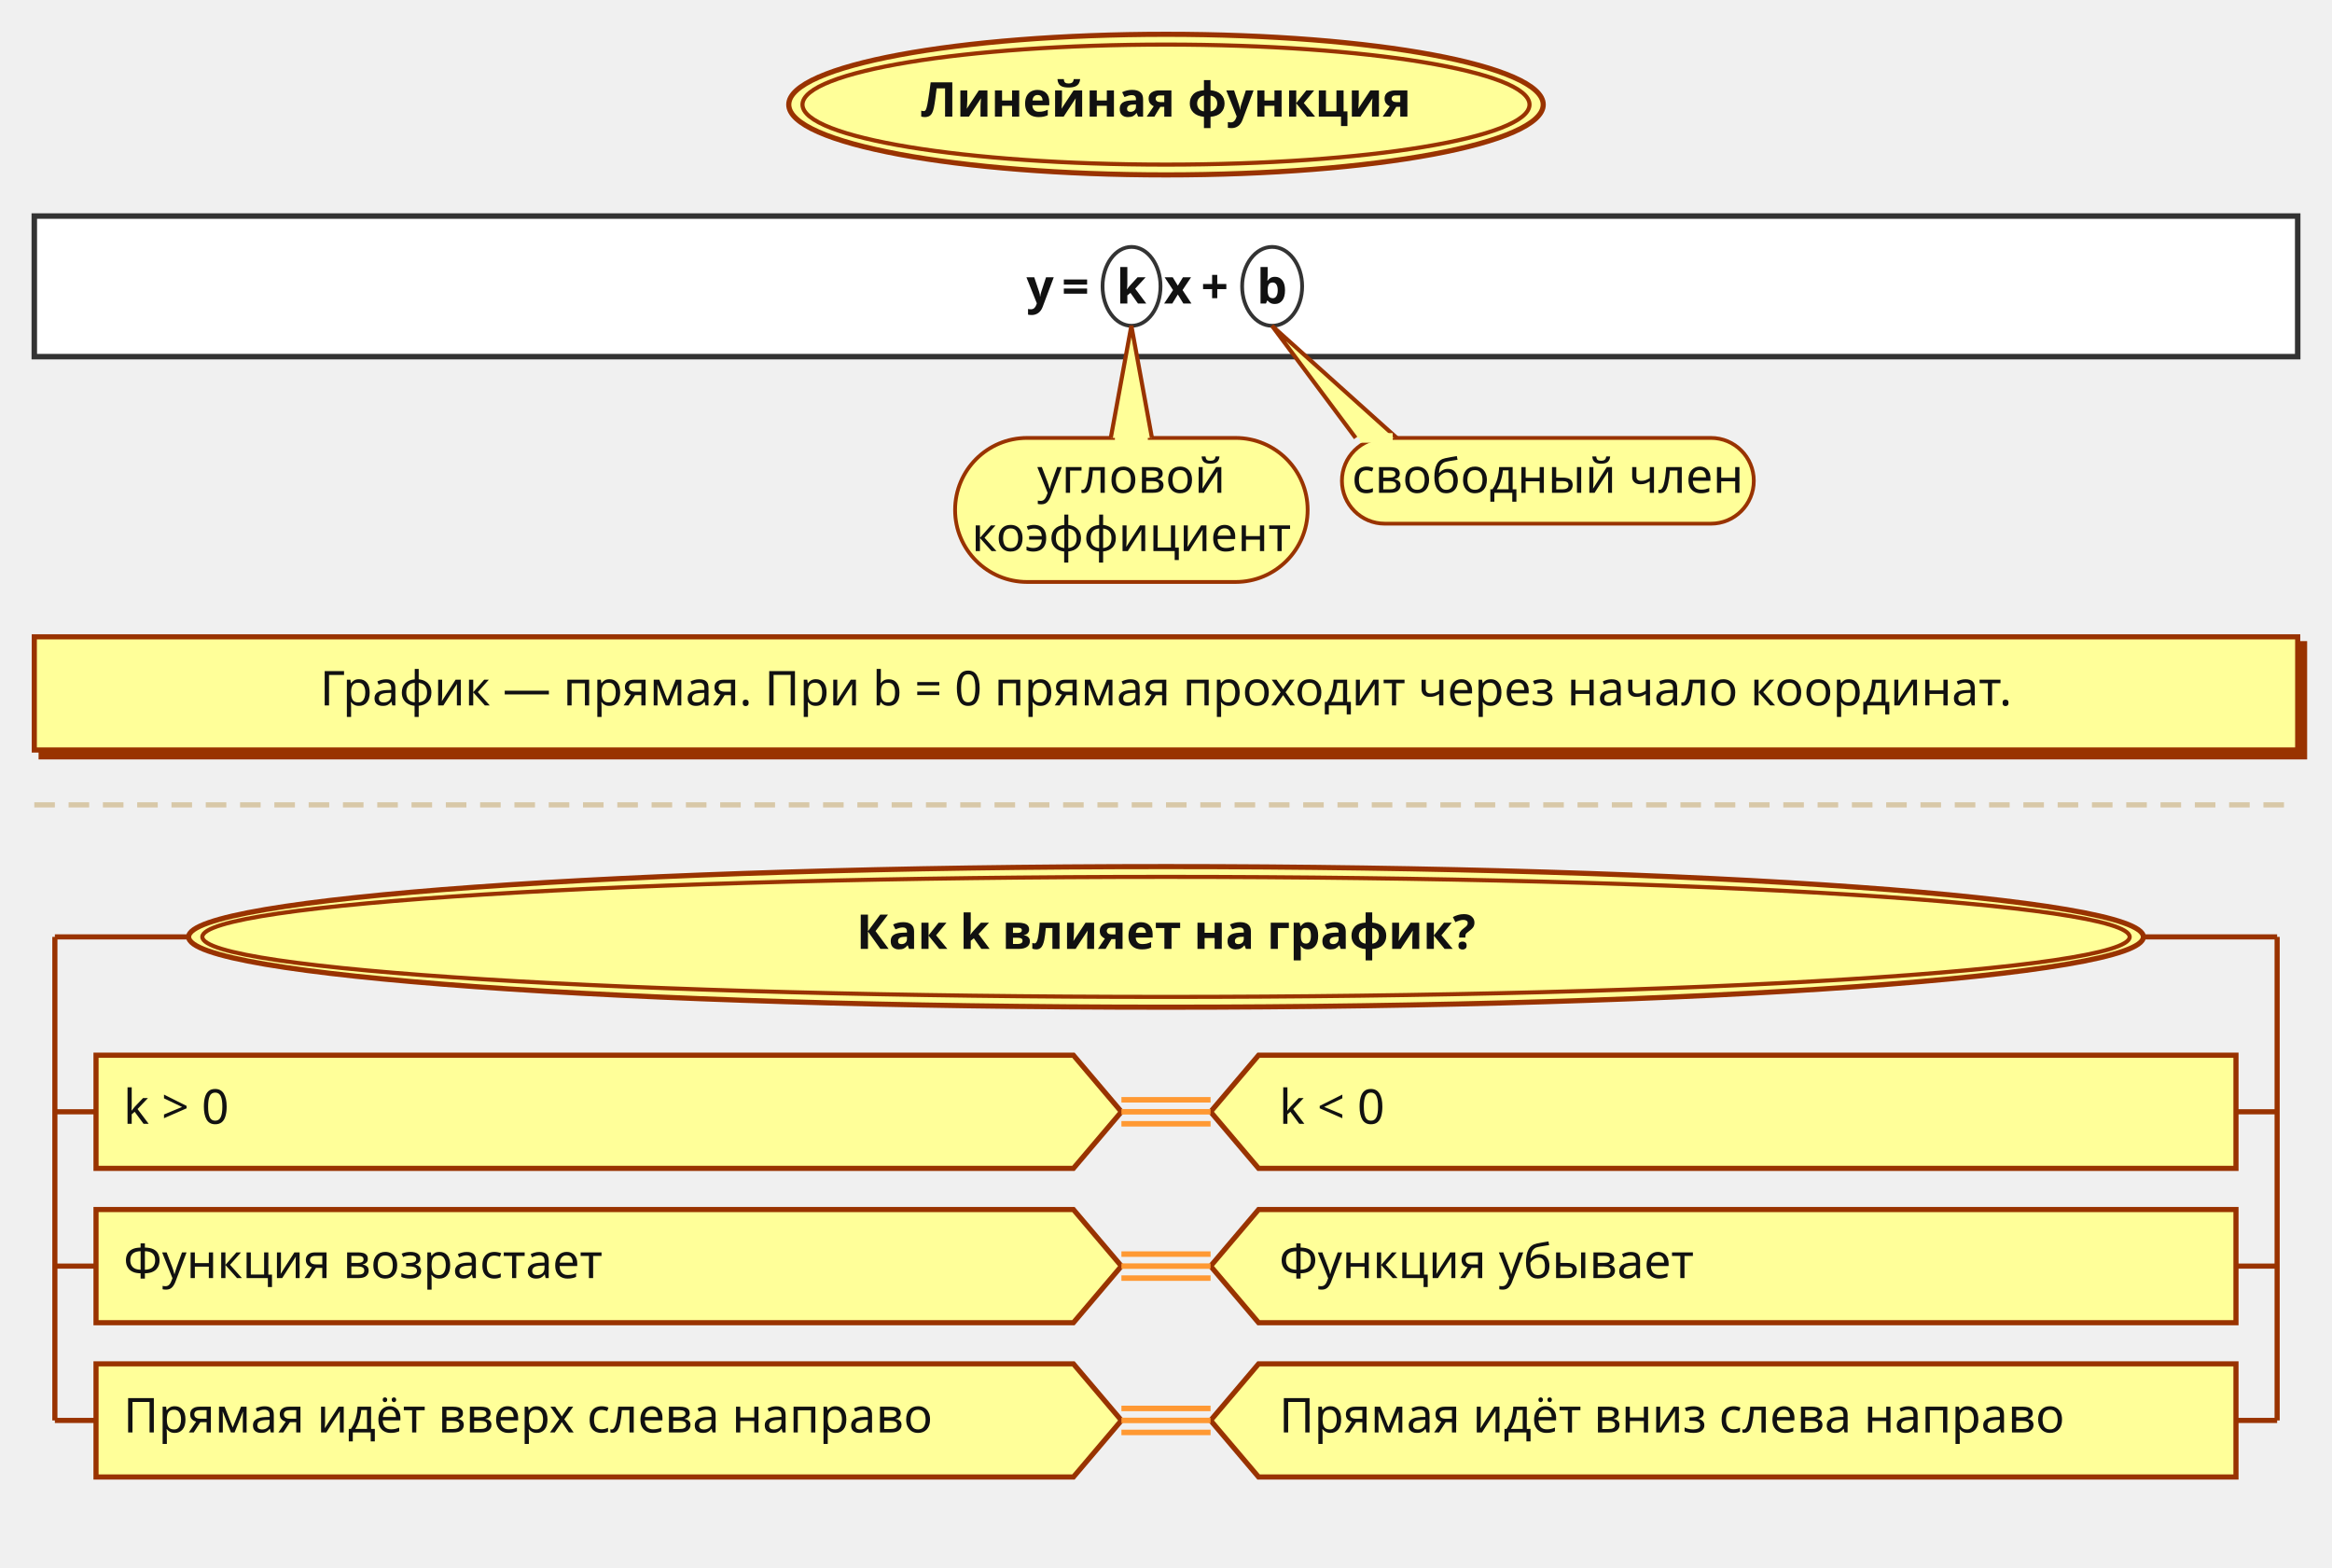
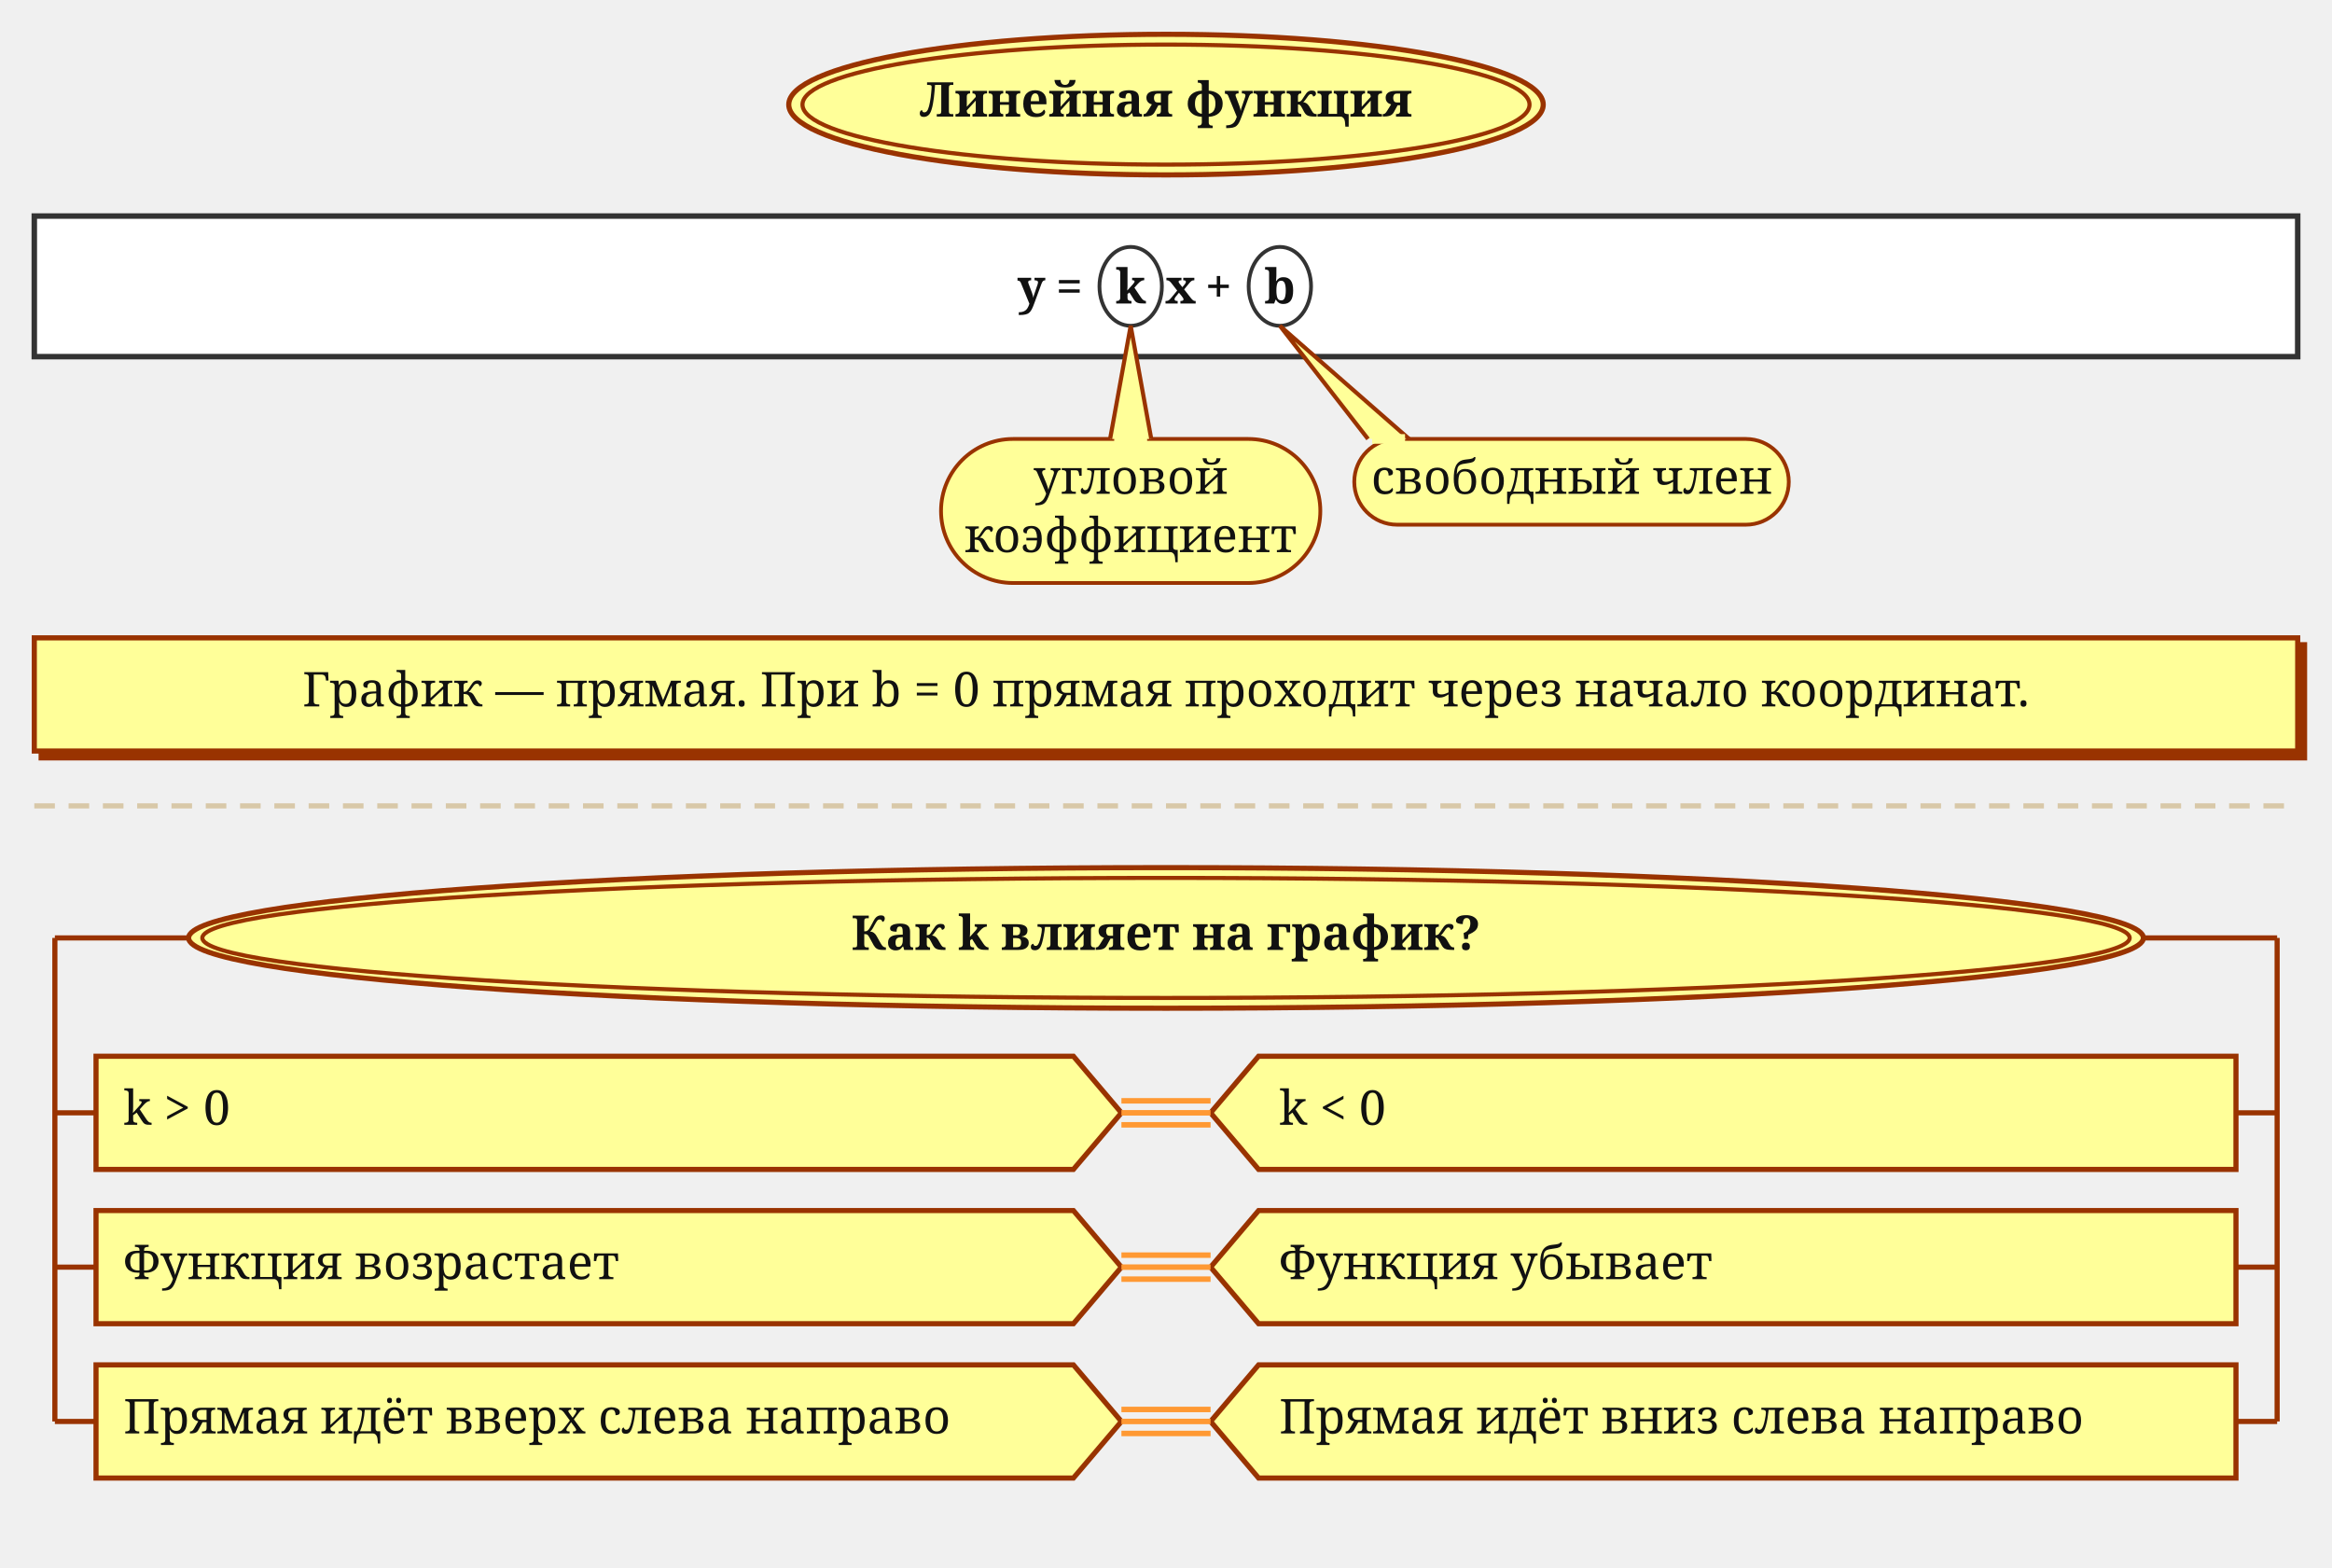
- <svg xmlns="http://www.w3.org/2000/svg" width="680" height="457" viewBox="0 0 680 457" font-family="PT Sans, sans-serif">
+ <svg xmlns="http://www.w3.org/2000/svg" width="680" height="457" viewBox="0 0 680 457" font-family="PT Serif, serif">
  <g transform="translate(0.0,0.0)">
    <ellipse cx="340.0" cy="30.5" rx="110.0" ry="20.5" fill="#FFFF99" stroke="#993300" stroke-width="1.5" />
    <ellipse cx="340.0" cy="30.5" rx="106.0" ry="17.5" fill="none" stroke="#993300" stroke-width="1.2" />
    <text x="340.0" y="34.0" font-size="14" text-anchor="middle" font-weight="bold" fill="#111">Линейная функция</text>
    <g transform="translate(10.0,63.0)">
      <rect x="0.0" y="0.0" width="660.0" height="41.0" rx="0" fill="#FFFFFF" stroke="#333333" stroke-width="1.6" />
-       <text x="289.3" y="25.5" font-size="14" text-anchor="start" font-weight="bold" fill="#111">y</text>
-       <text x="296.0" y="25.5" font-size="14" text-anchor="start" font-weight="bold" fill="#111"> </text>
-       <text x="299.6" y="25.5" font-size="14" text-anchor="start" font-weight="bold" fill="#111">=</text>
-       <text x="306.9" y="25.5" font-size="14" text-anchor="start" font-weight="bold" fill="#111"> </text>
-       <rect x="311.5" y="9.0" width="16.9" height="23.0" rx="11.5" fill="#fff" stroke="#333333" stroke-width="1.1" />
-       <text x="319.9" y="25.5" font-size="14" text-anchor="middle" font-weight="bold" fill="#111">k</text>
-       <text x="329.4" y="25.5" font-size="14" text-anchor="start" font-weight="bold" fill="#111">x</text>
-       <text x="336.7" y="25.5" font-size="14" text-anchor="start" font-weight="bold" fill="#111"> </text>
-       <text x="340.2" y="25.5" font-size="14" text-anchor="start" font-weight="bold" fill="#111">+</text>
-       <text x="347.6" y="25.5" font-size="14" text-anchor="start" font-weight="bold" fill="#111"> </text>
-       <rect x="352.2" y="9.0" width="17.5" height="23.0" rx="11.5" fill="#fff" stroke="#333333" stroke-width="1.1" />
-       <text x="360.9" y="25.5" font-size="14" text-anchor="middle" font-weight="bold" fill="#111">b</text>
-       <rect x="268.5" y="64.7" width="102.8" height="42.0" rx="21" fill="#FFFF99" stroke="#993300" stroke-width="1.1" />
+       <text x="286.7" y="25.5" font-size="14" text-anchor="start" font-weight="bold" fill="#111">y</text>
+       <text x="294.1" y="25.5" font-size="14" text-anchor="start" font-weight="bold" fill="#111"> </text>
+       <text x="297.9" y="25.5" font-size="14" text-anchor="start" font-weight="bold" fill="#111">=</text>
+       <text x="305.8" y="25.5" font-size="14" text-anchor="start" font-weight="bold" fill="#111"> </text>
+       <rect x="310.6" y="9.0" width="18.2" height="23.0" rx="11.5" fill="#fff" stroke="#333333" stroke-width="1.1" />
+       <text x="319.7" y="25.5" font-size="14" text-anchor="middle" font-weight="bold" fill="#111">k</text>
+       <text x="329.7" y="25.5" font-size="14" text-anchor="start" font-weight="bold" fill="#111">x</text>
+       <text x="337.6" y="25.5" font-size="14" text-anchor="start" font-weight="bold" fill="#111"> </text>
+       <text x="341.4" y="25.5" font-size="14" text-anchor="start" font-weight="bold" fill="#111">+</text>
+       <text x="349.3" y="25.5" font-size="14" text-anchor="start" font-weight="bold" fill="#111"> </text>
+       <rect x="354.1" y="9.0" width="18.2" height="23.0" rx="11.5" fill="#fff" stroke="#333333" stroke-width="1.1" />
+       <text x="363.2" y="25.5" font-size="14" text-anchor="middle" font-weight="bold" fill="#111">b</text>
+       <rect x="264.4" y="65.0" width="110.6" height="42.0" rx="21" fill="#FFFF99" stroke="#993300" stroke-width="1.1" />
      <g data-k="tail">
-         <path d="M313.9,64.7L319.9,32.0L325.9,64.7" fill="#FFFF99" stroke="#993300" stroke-width="1.2" />
-         <line x1="315.1" y1="64.7" x2="324.7" y2="64.7" stroke="#FFFF99" stroke-width="2.8" />
+         <path d="M313.7,65.0L319.7,32.0L325.7,65.0" fill="#FFFF99" stroke="#993300" stroke-width="1.2" />
+         <line x1="314.9" y1="65.0" x2="324.5" y2="65.0" stroke="#FFFF99" stroke-width="2.8" />
      </g>
-       <text x="319.9" y="80.7" font-size="14" text-anchor="middle" fill="#111">угловой</text>
-       <text x="319.9" y="97.7" font-size="14" text-anchor="middle" fill="#111">коэффициент</text>
-       <rect x="381.3" y="64.7" width="120.1" height="25.0" rx="12.5" fill="#FFFF99" stroke="#993300" stroke-width="1.1" />
+       <text x="319.7" y="81.0" font-size="14" text-anchor="middle" fill="#111">угловой</text>
+       <text x="319.7" y="98.0" font-size="14" text-anchor="middle" fill="#111">коэффициент</text>
+       <rect x="384.9" y="65.0" width="126.7" height="25.0" rx="12.5" fill="#FFFF99" stroke="#993300" stroke-width="1.1" />
      <g data-k="tail">
-         <path d="M385.3,64.7L360.9,32.0L397.3,64.7" fill="#FFFF99" stroke="#993300" stroke-width="1.2" />
-         <line x1="386.5" y1="64.7" x2="396.1" y2="64.7" stroke="#FFFF99" stroke-width="2.8" />
+         <path d="M388.9,65.0L363.2,32.0L400.9,65.0" fill="#FFFF99" stroke="#993300" stroke-width="1.2" />
+         <line x1="390.1" y1="65.0" x2="399.7" y2="65.0" stroke="#FFFF99" stroke-width="2.8" />
      </g>
-       <text x="441.3" y="80.7" font-size="14" text-anchor="middle" fill="#111">свободный член</text>
+       <text x="448.3" y="81.0" font-size="14" text-anchor="middle" fill="#111">свободный член</text>
    </g>
    <g class="memo">
-       <rect x="12.0" y="187.7" width="660.0" height="33.0" rx="0" fill="#993300" stroke="#993300" stroke-width="1.5" />
-       <rect x="10.0" y="185.7" width="660.0" height="33.0" rx="0" fill="#FFFF99" stroke="#993300" stroke-width="1.5" />
+       <rect x="12.0" y="188.0" width="660.0" height="33.0" rx="0" fill="#993300" stroke="#993300" stroke-width="1.5" />
+       <rect x="10.0" y="186.0" width="660.0" height="33.0" rx="0" fill="#FFFF99" stroke="#993300" stroke-width="1.5" />
      <g class="memo-t">
-         <text x="340.0" y="205.7" font-size="14" text-anchor="middle" fill="#111">График — прямая. При b = 0 прямая проходит через начало координат.</text>
+         <text x="340.0" y="206.0" font-size="14" text-anchor="middle" fill="#111">График — прямая. При b = 0 прямая проходит через начало координат.</text>
      </g>
    </g>
  </g>
-   <line x1="10.0" y1="234.7" x2="670.0" y2="234.7" stroke="#D8C8A8" stroke-width="1.5" stroke-dasharray="6 4" />
-   <g transform="translate(0.0,242.7)">
+   <line x1="10.0" y1="235.0" x2="670.0" y2="235.0" stroke="#D8C8A8" stroke-width="1.5" stroke-dasharray="6 4" />
+   <g transform="translate(0.0,243.0)">
    <ellipse cx="340.0" cy="30.5" rx="285.0" ry="20.5" fill="#FFFF99" stroke="#993300" stroke-width="1.5" />
    <ellipse cx="340.0" cy="30.5" rx="281.0" ry="17.5" fill="none" stroke="#993300" stroke-width="1.2" />
    <text x="340.0" y="34.0" font-size="14" text-anchor="middle" font-weight="bold" fill="#111">Как k влияет на график?</text>
    <path d="M28.0,65.0H313.0L327.0,81.5L313.0,98.0H28.0Z" fill="#FFFF99" stroke="#993300" stroke-width="1.5" />
    <g class="memo">
      <g class="memo-t">
        <text x="36.0" y="85.0" font-size="14" text-anchor="start" fill="#111">k &gt; 0</text>
      </g>
    </g>
    <path d="M367.0,65.0H652.0V98.0H367.0L353.0,81.5Z" fill="#FFFF99" stroke="#993300" stroke-width="1.5" />
    <g class="memo">
      <g class="memo-t">
        <text x="373.0" y="85.0" font-size="14" text-anchor="start" fill="#111">k &lt; 0</text>
      </g>
    </g>
    <line x1="327.0" y1="78.0" x2="353.0" y2="78.0" stroke="#FF9933" stroke-width="1.6" />
    <line x1="327.0" y1="81.5" x2="353.0" y2="81.5" stroke="#FF9933" stroke-width="1.6" />
    <line x1="327.0" y1="85.0" x2="353.0" y2="85.0" stroke="#FF9933" stroke-width="1.6" />
    <path d="M28.0,110.0H313.0L327.0,126.5L313.0,143.0H28.0Z" fill="#FFFF99" stroke="#993300" stroke-width="1.5" />
    <g class="memo">
      <g class="memo-t">
        <text x="36.0" y="130.0" font-size="14" text-anchor="start" fill="#111">Функция возрастает</text>
      </g>
    </g>
    <path d="M367.0,110.0H652.0V143.0H367.0L353.0,126.5Z" fill="#FFFF99" stroke="#993300" stroke-width="1.5" />
    <g class="memo">
      <g class="memo-t">
        <text x="373.0" y="130.0" font-size="14" text-anchor="start" fill="#111">Функция убывает</text>
      </g>
    </g>
    <line x1="327.0" y1="123.0" x2="353.0" y2="123.0" stroke="#FF9933" stroke-width="1.6" />
    <line x1="327.0" y1="126.5" x2="353.0" y2="126.5" stroke="#FF9933" stroke-width="1.6" />
    <line x1="327.0" y1="130.0" x2="353.0" y2="130.0" stroke="#FF9933" stroke-width="1.6" />
    <path d="M28.0,155.0H313.0L327.0,171.5L313.0,188.0H28.0Z" fill="#FFFF99" stroke="#993300" stroke-width="1.5" />
    <g class="memo">
      <g class="memo-t">
        <text x="36.0" y="175.0" font-size="14" text-anchor="start" fill="#111">Прямая идёт вверх слева направо</text>
      </g>
    </g>
    <path d="M367.0,155.0H652.0V188.0H367.0L353.0,171.5Z" fill="#FFFF99" stroke="#993300" stroke-width="1.5" />
    <g class="memo">
      <g class="memo-t">
        <text x="373.0" y="175.0" font-size="14" text-anchor="start" fill="#111">Прямая идёт вниз слева направо</text>
      </g>
    </g>
    <line x1="327.0" y1="168.0" x2="353.0" y2="168.0" stroke="#FF9933" stroke-width="1.6" />
    <line x1="327.0" y1="171.5" x2="353.0" y2="171.5" stroke="#FF9933" stroke-width="1.6" />
    <line x1="327.0" y1="175.0" x2="353.0" y2="175.0" stroke="#FF9933" stroke-width="1.6" />
    <line x1="16.0" y1="30.5" x2="16.0" y2="171.5" stroke="#993300" stroke-width="1.5" />
    <line x1="664.0" y1="30.5" x2="664.0" y2="171.5" stroke="#993300" stroke-width="1.5" />
    <line x1="16.0" y1="30.5" x2="55.0" y2="30.5" stroke="#993300" stroke-width="1.5" />
    <line x1="664.0" y1="30.5" x2="625.0" y2="30.5" stroke="#993300" stroke-width="1.5" />
    <line x1="16.0" y1="81.5" x2="28.0" y2="81.5" stroke="#993300" stroke-width="1.5" />
    <line x1="664.0" y1="81.5" x2="652.0" y2="81.5" stroke="#993300" stroke-width="1.5" />
    <line x1="16.0" y1="126.5" x2="28.0" y2="126.5" stroke="#993300" stroke-width="1.5" />
    <line x1="664.0" y1="126.5" x2="652.0" y2="126.5" stroke="#993300" stroke-width="1.5" />
    <line x1="16.0" y1="171.5" x2="28.0" y2="171.5" stroke="#993300" stroke-width="1.5" />
    <line x1="664.0" y1="171.5" x2="652.0" y2="171.5" stroke="#993300" stroke-width="1.5" />
  </g>
</svg>
